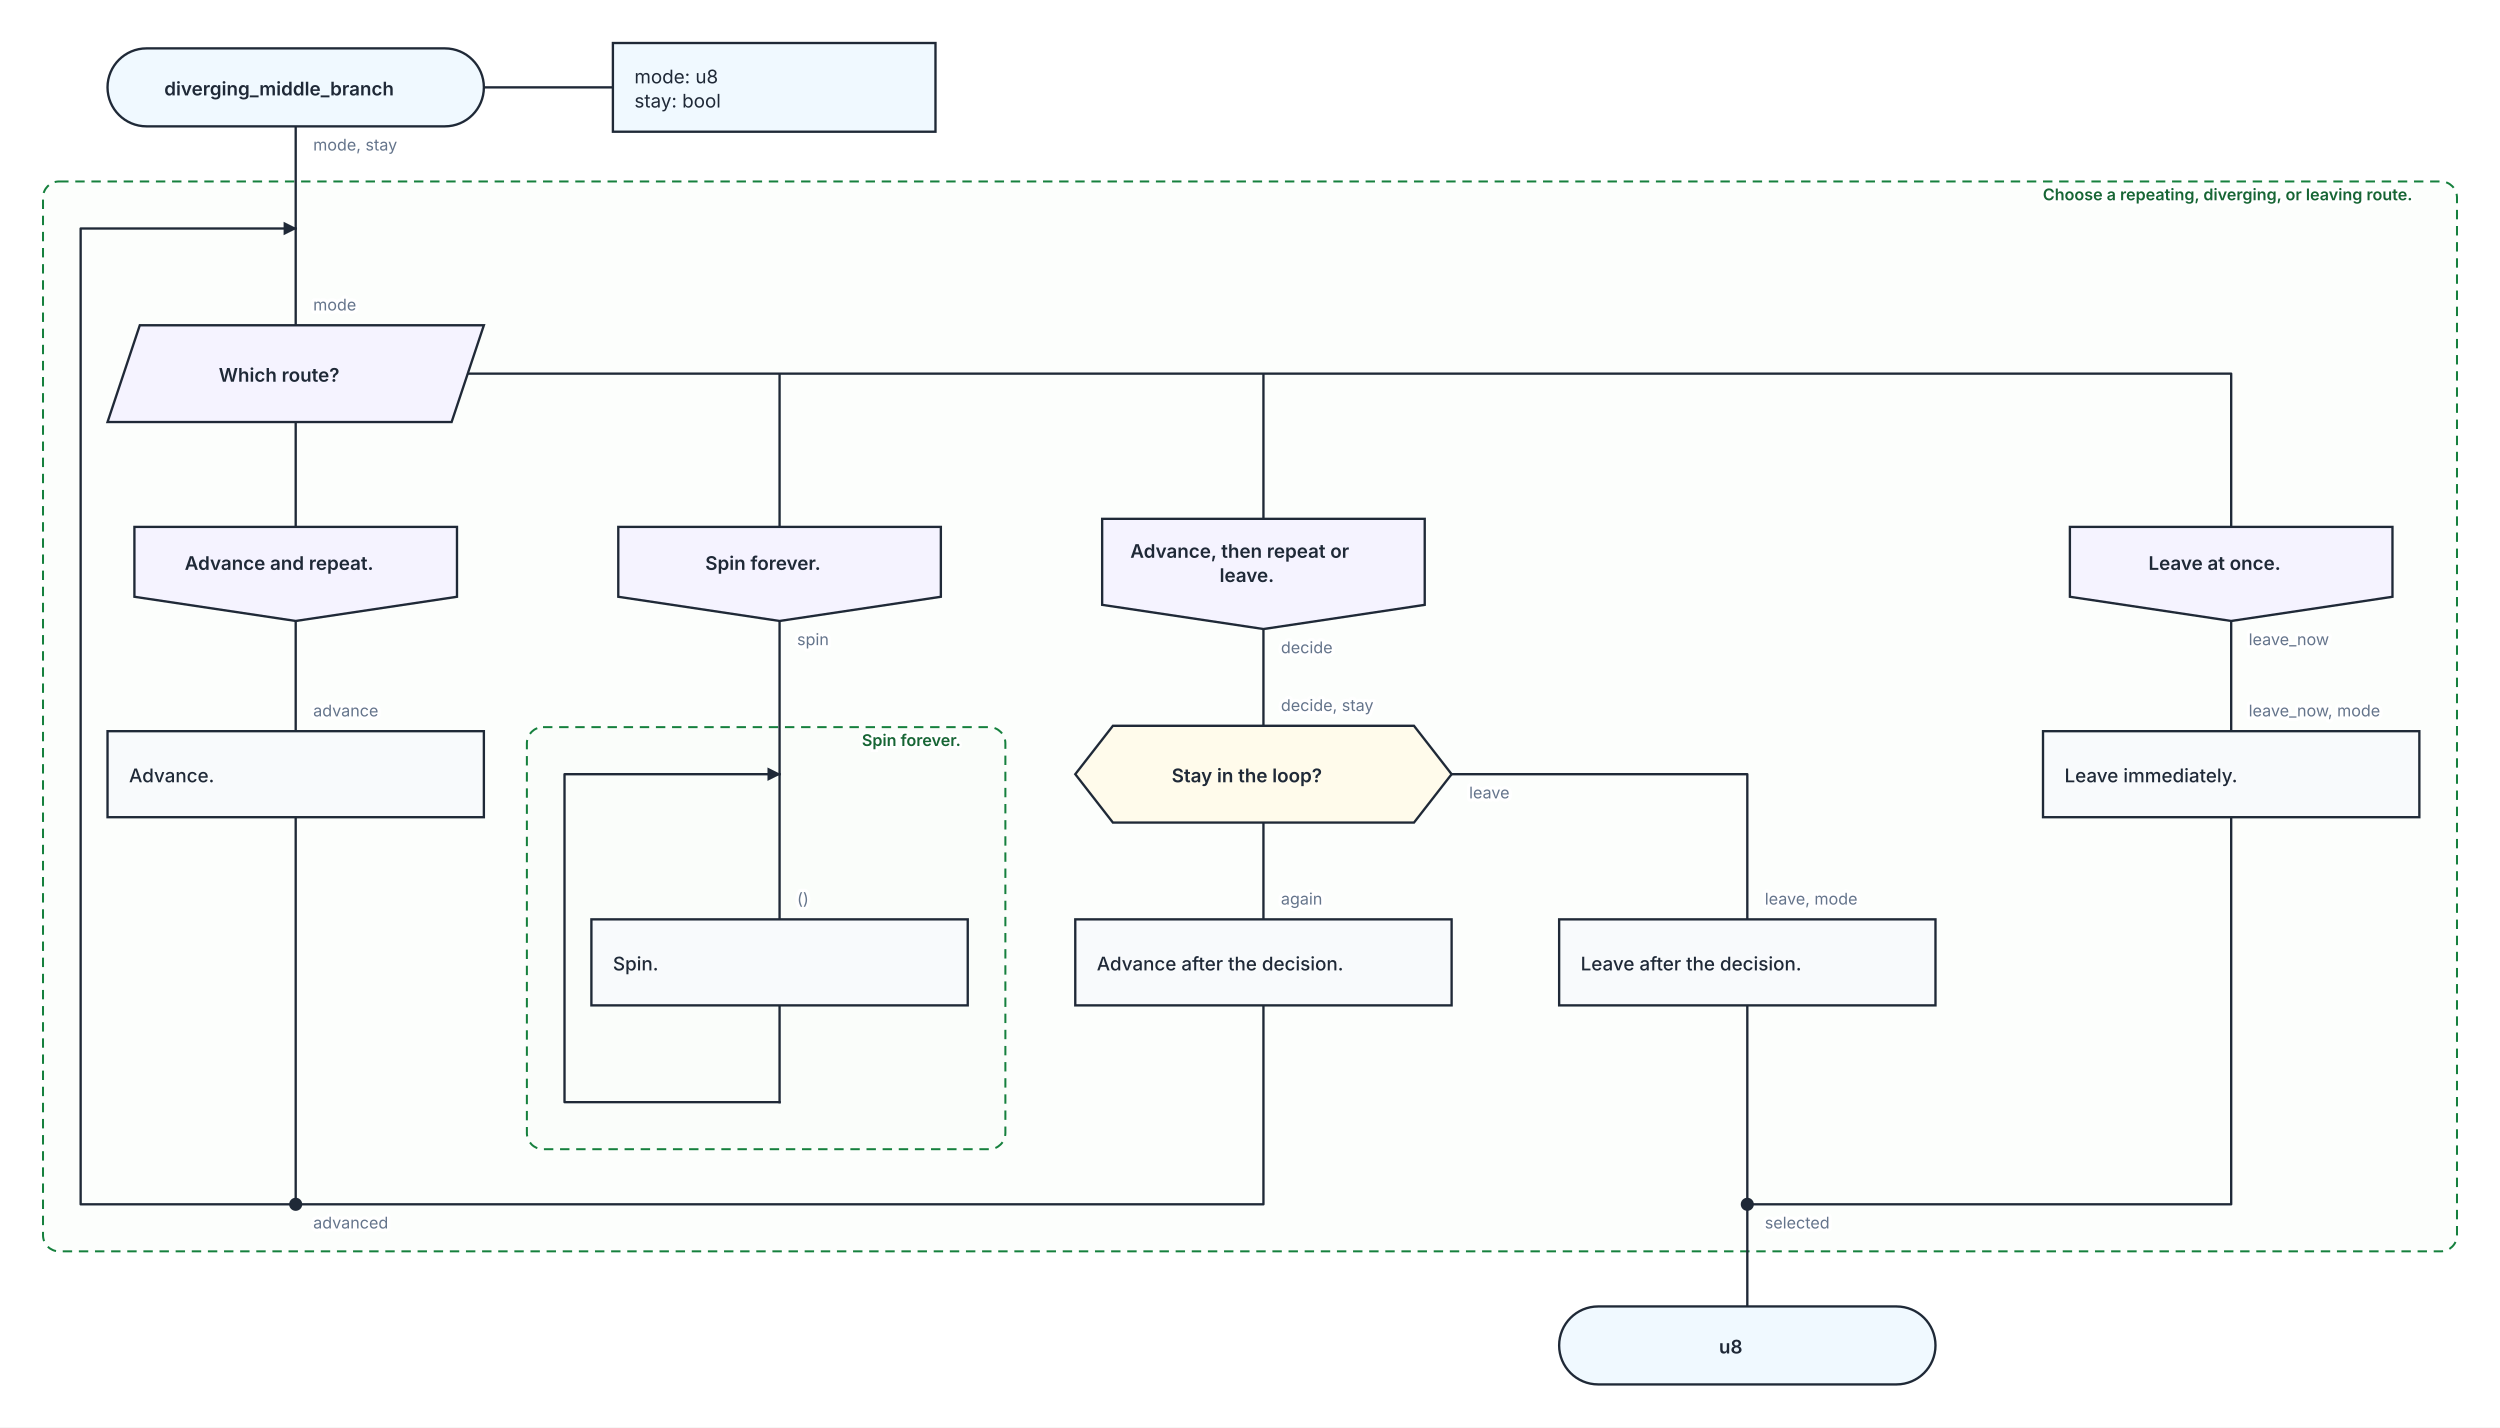
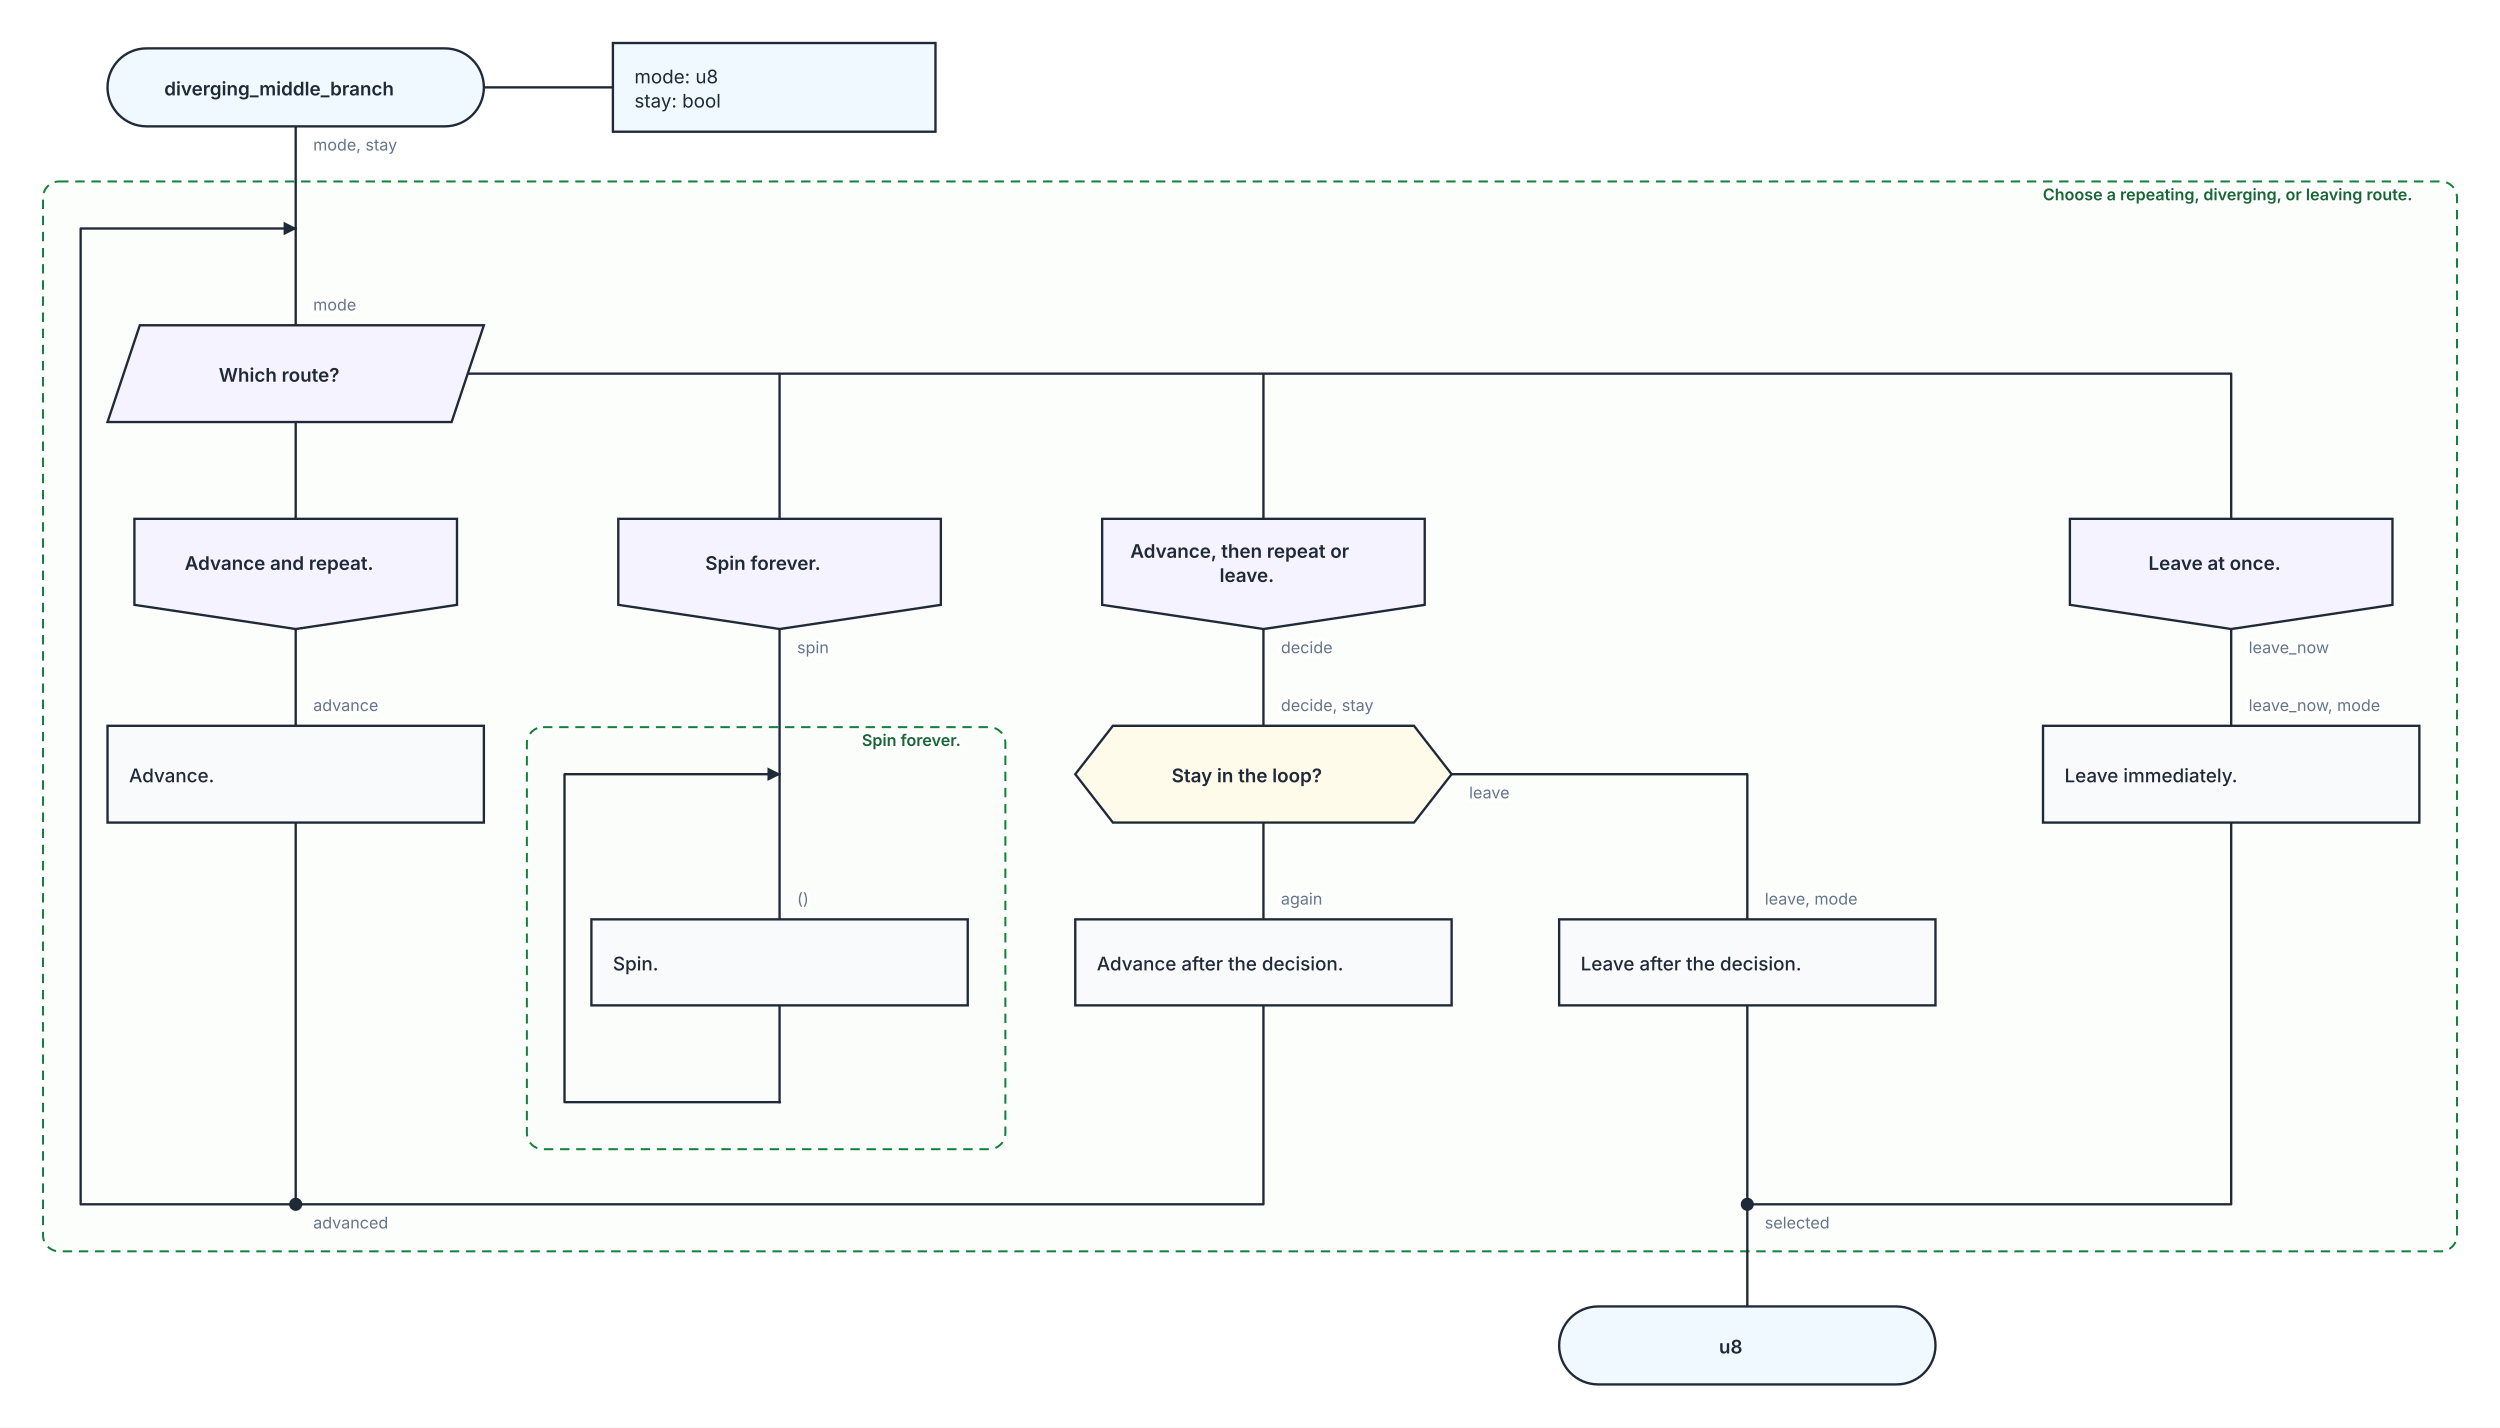
<svg xmlns="http://www.w3.org/2000/svg" width="1860" height="1062" viewBox="0 0 1860 1062" role="img" aria-labelledby="kaalang-title" aria-describedby="kaalang-description">
  <defs>
    <style>
      svg { color: #1f2937; font-family: Inter, ui-sans-serif, system-ui, -apple-system, BlinkMacSystemFont, "Segoe UI", sans-serif; text-rendering: optimizeLegibility; }
      .connection { fill: none; stroke: currentColor; stroke-width: 1.75; stroke-linecap: square; stroke-linejoin: round; }
      .connection-label { fill: #64748b; font-size: 12px; font-weight: 400; paint-order: stroke; stroke: #ffffff; stroke-width: 5px; stroke-linejoin: round; text-anchor: start; }
      .branch-label { fill: currentColor; font-weight: 500; }
      .parameter-link { fill: none; stroke: currentColor; stroke-width: 1.75; }
      .node-shape { fill: #ffffff; stroke: currentColor; stroke-width: 1.75; }
      .start .node-shape, .end .node-shape, .parameter-panel .node-shape { fill: #f0f9ff; }
      .action .node-shape, .call .node-shape { fill: #f8fafc; }
      .call-bars { fill: none; stroke: currentColor; stroke-width: 1.75; }
      .loop .node-shape { fill: #f0fdf4; stroke-width: 2; }
      .loop-marker { fill: #15803d; font-size: 20px; font-weight: 700; text-anchor: middle; }
      .question .node-shape { fill: #fffbeb; }
      .select .node-shape, .case .node-shape { fill: #f5f3ff; }
      .label { fill: currentColor; font-size: 14px; text-anchor: middle; }
      .start .label, .question .label, .select .label, .case .label, .end .label { font-weight: 600; }
      .action .label, .call .label, .loop .label { font-weight: 500; text-anchor: start; }
      .parameter-panel .label { font-weight: 400; text-anchor: start; }
      .cycle-boundary { fill: #f0fdf433; stroke: #15803d; stroke-width: 1.5; stroke-dasharray: 7 5; }
      .cycle-caption { fill: #166534; font-size: 12px; font-weight: 600; paint-order: stroke; stroke: #ffffff; stroke-width: 4px; }
    </style>
  </defs>
  <rect width="100%" height="100%" fill="#ffffff" />
  <g class="cycle-regions">
    <g>
      <rect class="cycle-boundary" x="32" y="135" width="1796" height="796" rx="12" />
      <text class="cycle-caption" x="1816" y="149" text-anchor="end" xml:space="preserve">
        <tspan x="1816" dy="0">Choose a repeating, diverging, or leaving route.</tspan>
      </text>
    </g>
    <g>
      <rect class="cycle-boundary" x="392" y="541" width="356" height="314" rx="12" />
      <text class="cycle-caption" x="736" y="555" text-anchor="end" xml:space="preserve">
        <tspan x="736" dy="0">Spin forever.</tspan>
      </text>
    </g>
  </g>
  <g class="connections">
    <defs>
      <marker id="loop-arrow" markerWidth="10" markerHeight="10" refX="9" refY="5" orient="auto" markerUnits="userSpaceOnUse">
        <path d="M 0 0 L 10 5 L 0 10 Z" fill="currentColor" />
      </marker>
    </defs>
-     <path class="connection" d="       M 220 94 L 220 170       M 220 314 L 220 392       M 348 278 L 580 278 L 580 392       M 348 278 L 940 278 L 940 386       M 348 278 L 1660 278 L 1660 392       M 220 462 L 220 544       M 580 462 L 580 576       M 940 468 L 940 540       M 1660 462 L 1660 544       M 220 608 L 220 896       M 580 748 L 580 820       M 940 612 L 940 684       M 1080 576 L 1300 576 L 1300 684       M 940 748 L 940 896 L 220 896       M 1300 748 L 1300 896       M 1660 608 L 1660 896 L 1300 896       M 1300 896 L 1300 972       M 220 170 L 220 242       M 580 576 L 580 684     " />
+     <path class="connection" d="       M 220 94 L 220 170       M 220 314 L 220 386       M 348 278 L 580 278 L 580 386       M 348 278 L 940 278 L 940 386       M 348 278 L 1660 278 L 1660 386       M 220 468 L 220 540       M 580 468 L 580 576       M 940 468 L 940 540       M 1660 468 L 1660 540       M 220 612 L 220 896       M 580 748 L 580 820       M 940 612 L 940 684       M 1080 576 L 1300 576 L 1300 684       M 940 748 L 940 896 L 220 896       M 1300 748 L 1300 896       M 1660 612 L 1660 896 L 1300 896       M 1300 896 L 1300 972       M 220 170 L 220 242       M 580 576 L 580 684     " />
    <path class="connection" d="       M 580 820 L 420 820 L 420 576 L 580 576     " marker-end="url(#loop-arrow)" />
    <path class="connection" d="       M 220 896 L 60 896 L 60 170 L 220 170     " marker-end="url(#loop-arrow)" />
    <text class="connection-label" x="233" y="914" xml:space="preserve">
      <tspan x="233" dy="0">advanced</tspan>
    </text>
    <text class="connection-label" x="1313" y="914" xml:space="preserve">
      <tspan x="1313" dy="0">selected</tspan>
    </text>
-     <text class="connection-label" x="233" y="533" xml:space="preserve">
+     <text class="connection-label" x="233" y="529" xml:space="preserve">
      <tspan x="233" dy="0">advance</tspan>
    </text>
    <text class="connection-label" x="953" y="673" xml:space="preserve">
      <tspan x="953" dy="0">again</tspan>
    </text>
    <text class="connection-label" x="233" y="112" xml:space="preserve">
      <tspan x="233" dy="0">mode, stay</tspan>
    </text>
-     <text class="connection-label" x="593" y="480" xml:space="preserve">
+     <text class="connection-label" x="593" y="486" xml:space="preserve">
      <tspan x="593" dy="0">spin</tspan>
    </text>
    <text class="connection-label" x="953" y="486" xml:space="preserve">
      <tspan x="953" dy="0">decide</tspan>
    </text>
-     <text class="connection-label" x="1673" y="480" xml:space="preserve">
+     <text class="connection-label" x="1673" y="486" xml:space="preserve">
      <tspan x="1673" dy="0">leave_now</tspan>
    </text>
    <text class="connection-label" x="1093" y="594" xml:space="preserve">
      <tspan x="1093" dy="0">leave</tspan>
    </text>
    <text class="connection-label" x="233" y="231" xml:space="preserve">
      <tspan x="233" dy="0">mode</tspan>
    </text>
    <text class="connection-label" x="593" y="673" xml:space="preserve">
      <tspan x="593" dy="0">()</tspan>
    </text>
    <text class="connection-label" x="953" y="529" xml:space="preserve">
      <tspan x="953" dy="0">decide, stay</tspan>
    </text>
    <text class="connection-label" x="1313" y="673" xml:space="preserve">
      <tspan x="1313" dy="0">leave, mode</tspan>
    </text>
-     <text class="connection-label" x="1673" y="533" xml:space="preserve">
+     <text class="connection-label" x="1673" y="529" xml:space="preserve">
      <tspan x="1673" dy="0">leave_now, mode</tspan>
    </text>
  </g>
  <g class="nodes">
    <path class="parameter-link" d="M 360 65 L 456 65" />
    <g class="parameter-panel" transform="translate(576 65)">
      <rect class="node-shape" x="-120" y="-33" width="240" height="66" />
      <text class="label" x="-104" y="-3" xml:space="preserve">
        <tspan x="-104" dy="0">mode: u8</tspan>
        <tspan x="-104" dy="18">stay: bool</tspan>
      </text>
    </g>
    <g class="node merge" transform="translate(220 896)">
      <circle class="node-shape" r="4" style="fill: currentColor" />
    </g>
    <g class="node merge" transform="translate(1300 896)">
      <circle class="node-shape" r="4" style="fill: currentColor" />
    </g>
    <g class="node start" transform="translate(220 65)">
      <rect class="node-shape" x="-140" y="-29" width="280" height="58" rx="29" />
      <text class="label" y="6" xml:space="preserve">
        <tspan x="0" dy="0">diverging_middle_branch</tspan>
      </text>
    </g>
    <g class="node select" transform="translate(220 278)">
      <polygon class="node-shape" points="-116,-36 140,-36 116,36 -140,36" />
      <text class="label" y="6" xml:space="preserve">
        <tspan x="0" dy="0">Which route?</tspan>
      </text>
    </g>
    <g class="node case" transform="translate(220 427)">
-       <polygon class="node-shape" points="-120,-35 120,-35 120,17 0,35 -120,17" />
+       <polygon class="node-shape" points="-120,-41 120,-41 120,23 0,41 -120,23" />
      <text class="label" y="-3" xml:space="preserve">
        <tspan x="0" dy="0">Advance and repeat.</tspan>
      </text>
    </g>
    <g class="node case" transform="translate(580 427)">
-       <polygon class="node-shape" points="-120,-35 120,-35 120,17 0,35 -120,17" />
+       <polygon class="node-shape" points="-120,-41 120,-41 120,23 0,41 -120,23" />
      <text class="label" y="-3" xml:space="preserve">
        <tspan x="0" dy="0">Spin forever.</tspan>
      </text>
    </g>
    <g class="node case" transform="translate(940 427)">
      <polygon class="node-shape" points="-120,-41 120,-41 120,23 0,41 -120,23" />
      <text class="label" y="-12" xml:space="preserve">
        <tspan x="0" dy="0">Advance, then repeat or </tspan>
        <tspan x="0" dy="18">leave.</tspan>
      </text>
    </g>
    <g class="node case" transform="translate(1660 427)">
-       <polygon class="node-shape" points="-120,-35 120,-35 120,17 0,35 -120,17" />
+       <polygon class="node-shape" points="-120,-41 120,-41 120,23 0,41 -120,23" />
      <text class="label" y="-3" xml:space="preserve">
        <tspan x="0" dy="0">Leave at once.</tspan>
      </text>
    </g>
    <g class="node action" transform="translate(220 576)">
-       <rect class="node-shape" x="-140" y="-32" width="280" height="64" />
+       <rect class="node-shape" x="-140" y="-36" width="280" height="72" />
      <text class="label" y="6" xml:space="preserve">
        <tspan x="-124" dy="0">Advance.</tspan>
      </text>
    </g>
    <g class="node action" transform="translate(580 716)">
      <rect class="node-shape" x="-140" y="-32" width="280" height="64" />
      <text class="label" y="6" xml:space="preserve">
        <tspan x="-124" dy="0">Spin.</tspan>
      </text>
    </g>
    <g class="node question" transform="translate(940 576)">
      <polygon class="node-shape" points="-112,-36 112,-36 140,0 112,36 -112,36 -140,0" />
      <text class="label" y="6" xml:space="preserve">
        <tspan x="0" dy="0">Stay in the loop?</tspan>
      </text>
    </g>
    <g class="node action" transform="translate(940 716)">
      <rect class="node-shape" x="-140" y="-32" width="280" height="64" />
      <text class="label" y="6" xml:space="preserve">
        <tspan x="-124" dy="0">Advance after the decision.</tspan>
      </text>
    </g>
    <g class="node action" transform="translate(1300 716)">
      <rect class="node-shape" x="-140" y="-32" width="280" height="64" />
      <text class="label" y="6" xml:space="preserve">
        <tspan x="-124" dy="0">Leave after the decision.</tspan>
      </text>
    </g>
    <g class="node action" transform="translate(1660 576)">
-       <rect class="node-shape" x="-140" y="-32" width="280" height="64" />
+       <rect class="node-shape" x="-140" y="-36" width="280" height="72" />
      <text class="label" y="6" xml:space="preserve">
        <tspan x="-124" dy="0">Leave immediately.</tspan>
      </text>
    </g>
    <g class="node end" transform="translate(1300 1001)">
      <rect class="node-shape" x="-140" y="-29" width="280" height="58" rx="29" />
      <text class="label" y="6" xml:space="preserve">
        <tspan x="0" dy="0">u8</tspan>
      </text>
    </g>
  </g>
</svg>
